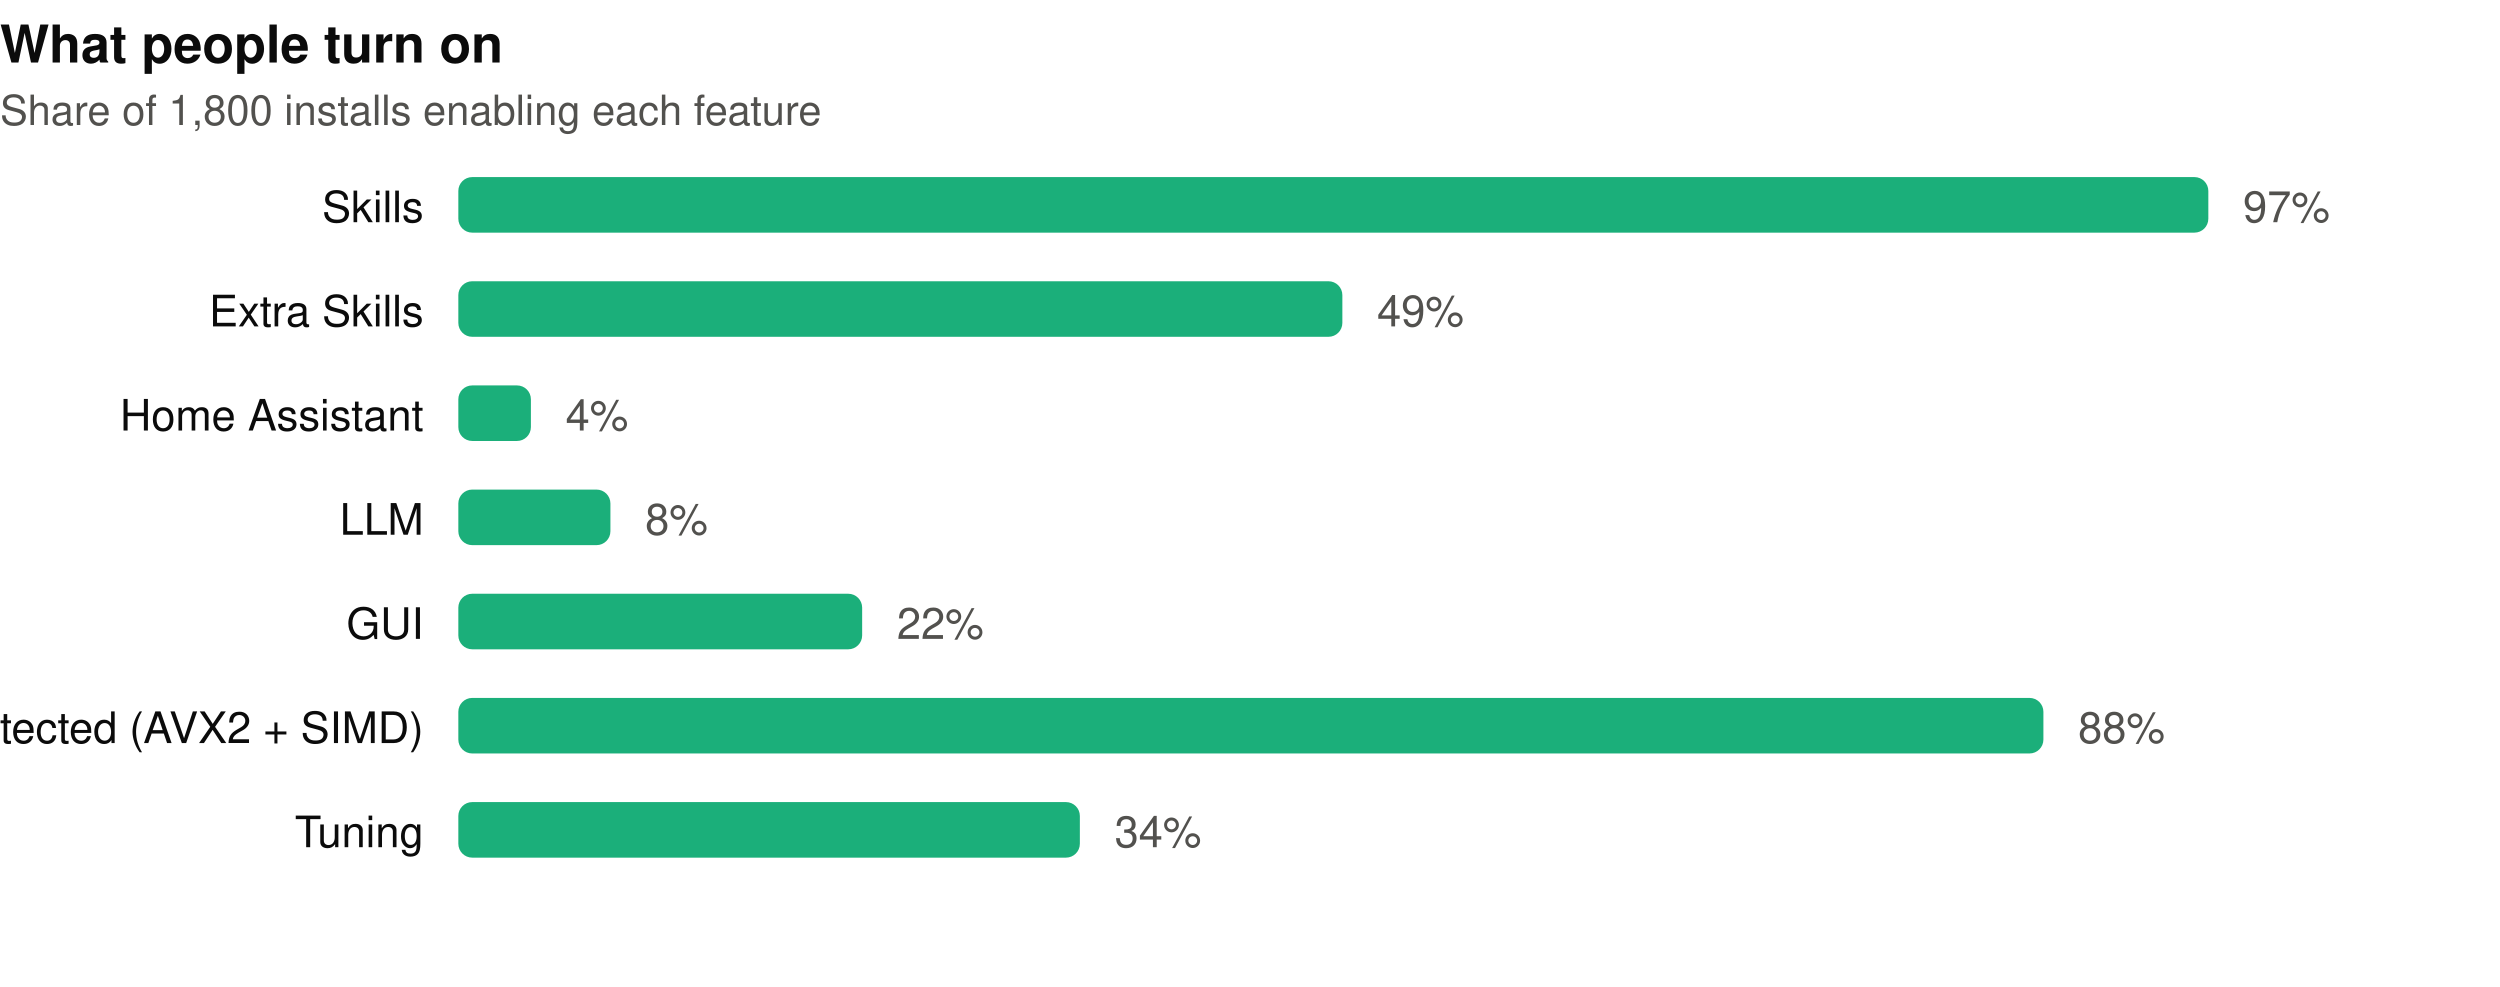
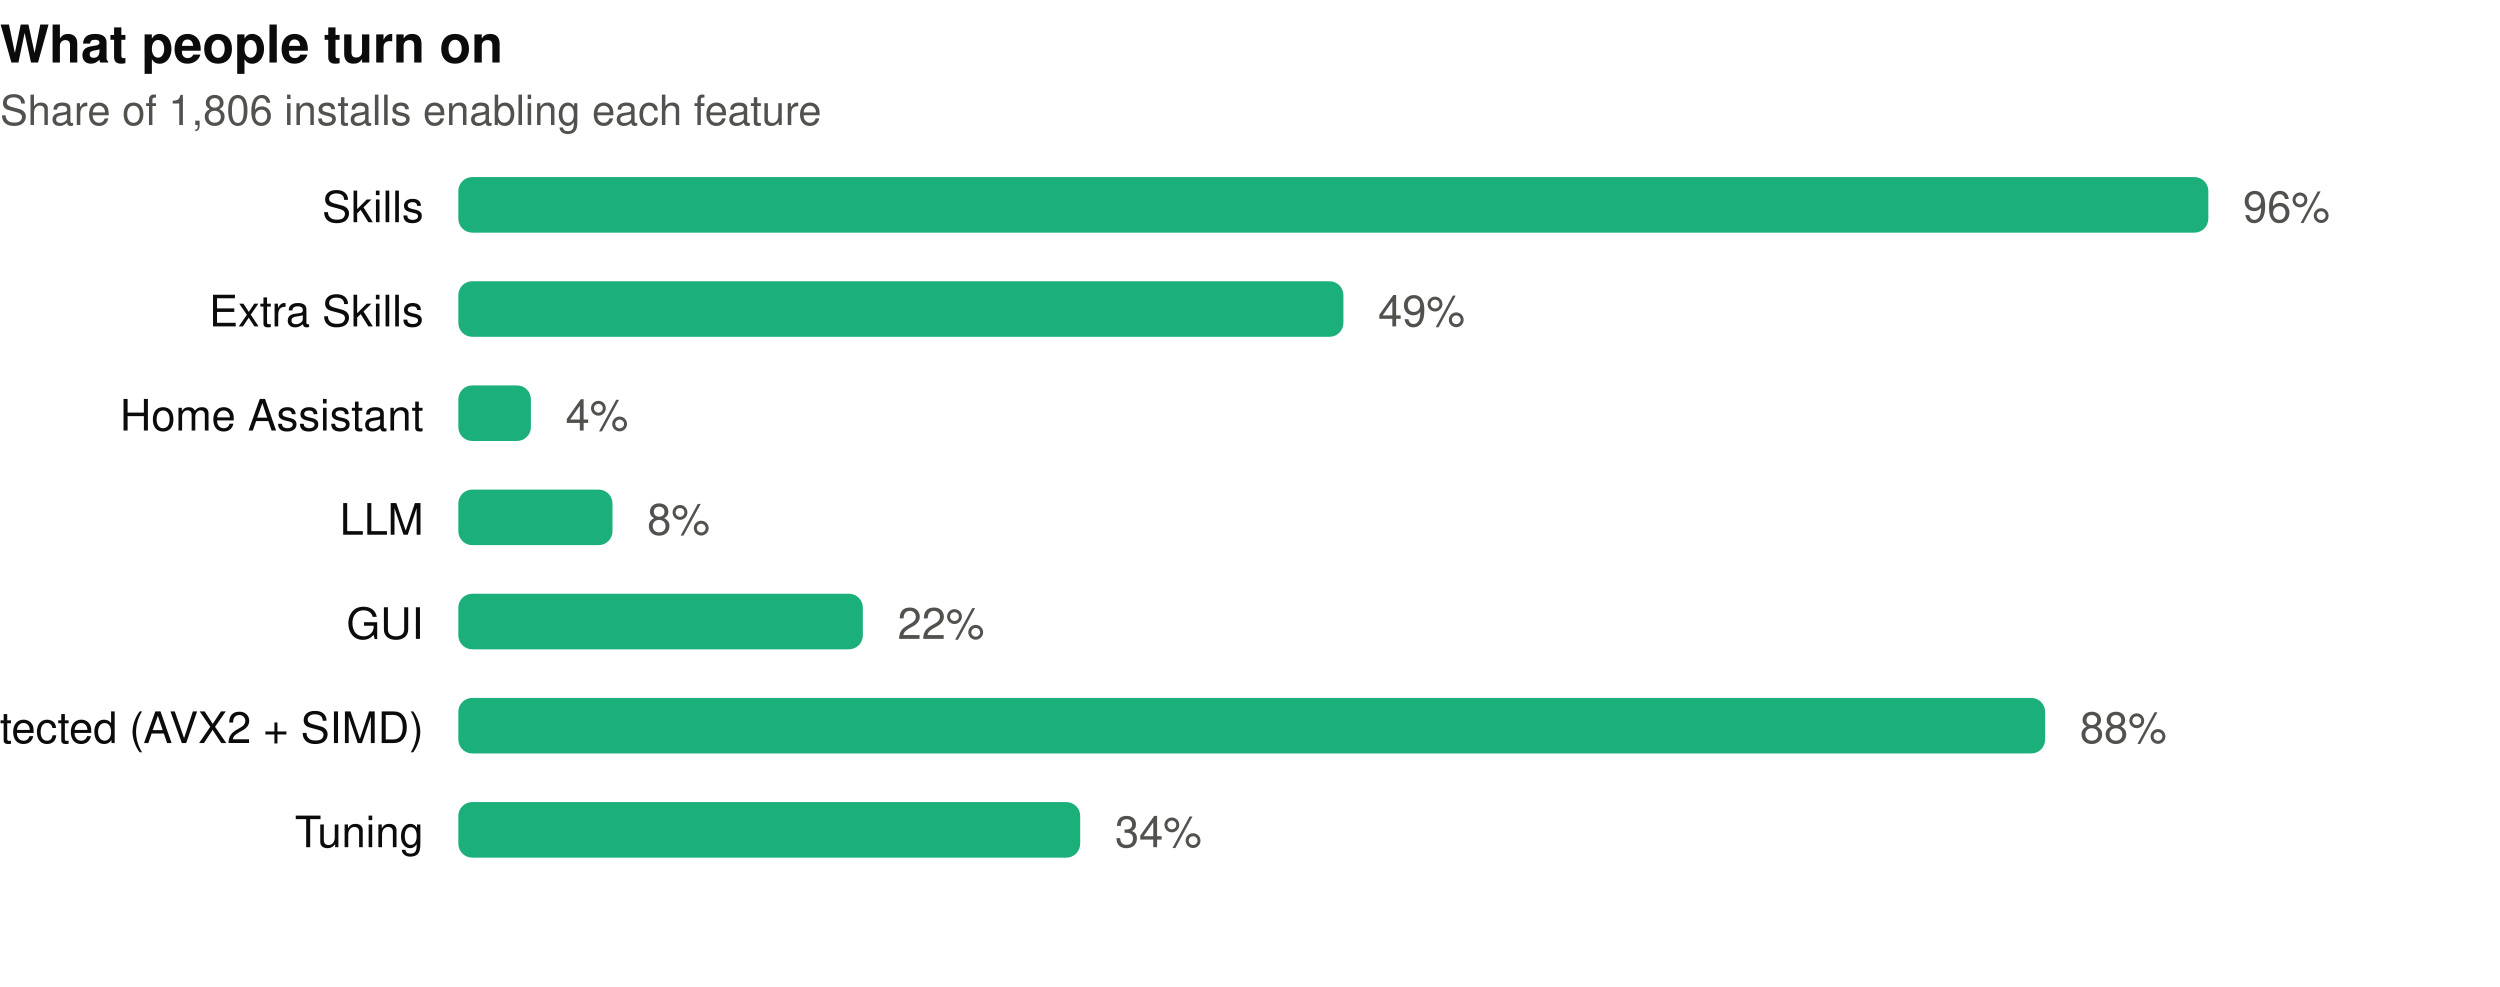
- <svg xmlns="http://www.w3.org/2000/svg" width="720" height="284" viewBox="0 0 720 284" role="img" aria-label="What people turn on. Share of 1,800 installs enabling each feature">
+ <svg xmlns="http://www.w3.org/2000/svg" width="720" height="284" viewBox="0 0 720 284" role="img" aria-label="What people turn on. Share of 1,806 installs enabling each feature">
  <text x="0" y="18" font-family="ui-sans-serif,-apple-system,BlinkMacSystemFont,'Segoe UI',Helvetica,Arial,sans-serif" font-size="15" font-weight="600" fill="#0b0b0b">What people turn on</text>
-   <text x="0" y="36" font-family="ui-sans-serif,-apple-system,BlinkMacSystemFont,'Segoe UI',Helvetica,Arial,sans-serif" font-size="12" fill="#52514e">Share of 1,800 installs enabling each feature</text>
+   <text x="0" y="36" font-family="ui-sans-serif,-apple-system,BlinkMacSystemFont,'Segoe UI',Helvetica,Arial,sans-serif" font-size="12" fill="#52514e">Share of 1,806 installs enabling each feature</text>
  <text x="122" y="64.0" text-anchor="end" font-family="ui-sans-serif,-apple-system,BlinkMacSystemFont,'Segoe UI',Helvetica,Arial,sans-serif" font-size="12.5" fill="#0b0b0b">Skills</text>
  <rect x="132" y="51.0" width="504.0" height="16" rx="4" fill="#1baf7a" />
-   <text x="646.0" y="64.0" font-family="ui-sans-serif,-apple-system,BlinkMacSystemFont,'Segoe UI',Helvetica,Arial,sans-serif" font-size="12.5" fill="#52514e">97%</text>
+   <text x="646.0" y="64.0" font-family="ui-sans-serif,-apple-system,BlinkMacSystemFont,'Segoe UI',Helvetica,Arial,sans-serif" font-size="12.5" fill="#52514e">96%</text>
  <text x="122" y="94.0" text-anchor="end" font-family="ui-sans-serif,-apple-system,BlinkMacSystemFont,'Segoe UI',Helvetica,Arial,sans-serif" font-size="12.5" fill="#0b0b0b">Extra Skills</text>
-   <rect x="132" y="81.0" width="254.6" height="16" rx="4" fill="#1baf7a" />
-   <text x="396.6" y="94.0" font-family="ui-sans-serif,-apple-system,BlinkMacSystemFont,'Segoe UI',Helvetica,Arial,sans-serif" font-size="12.5" fill="#52514e">49%</text>
+   <rect x="132" y="81.0" width="254.9" height="16" rx="4" fill="#1baf7a" />
+   <text x="396.9" y="94.0" font-family="ui-sans-serif,-apple-system,BlinkMacSystemFont,'Segoe UI',Helvetica,Arial,sans-serif" font-size="12.5" fill="#52514e">49%</text>
  <text x="122" y="124.0" text-anchor="end" font-family="ui-sans-serif,-apple-system,BlinkMacSystemFont,'Segoe UI',Helvetica,Arial,sans-serif" font-size="12.5" fill="#0b0b0b">Home Assistant</text>
  <rect x="132" y="111.0" width="20.9" height="16" rx="4" fill="#1baf7a" />
  <text x="162.9" y="124.0" font-family="ui-sans-serif,-apple-system,BlinkMacSystemFont,'Segoe UI',Helvetica,Arial,sans-serif" font-size="12.5" fill="#52514e">4%</text>
  <text x="122" y="154.0" text-anchor="end" font-family="ui-sans-serif,-apple-system,BlinkMacSystemFont,'Segoe UI',Helvetica,Arial,sans-serif" font-size="12.5" fill="#0b0b0b">LLM</text>
-   <rect x="132" y="141.0" width="43.8" height="16" rx="4" fill="#1baf7a" />
-   <text x="185.8" y="154.0" font-family="ui-sans-serif,-apple-system,BlinkMacSystemFont,'Segoe UI',Helvetica,Arial,sans-serif" font-size="12.5" fill="#52514e">8%</text>
+   <rect x="132" y="141.0" width="44.4" height="16" rx="4" fill="#1baf7a" />
+   <text x="186.4" y="154.0" font-family="ui-sans-serif,-apple-system,BlinkMacSystemFont,'Segoe UI',Helvetica,Arial,sans-serif" font-size="12.5" fill="#52514e">8%</text>
  <text x="122" y="184.0" text-anchor="end" font-family="ui-sans-serif,-apple-system,BlinkMacSystemFont,'Segoe UI',Helvetica,Arial,sans-serif" font-size="12.5" fill="#0b0b0b">GUI</text>
-   <rect x="132" y="171.0" width="116.3" height="16" rx="4" fill="#1baf7a" />
-   <text x="258.3" y="184.0" font-family="ui-sans-serif,-apple-system,BlinkMacSystemFont,'Segoe UI',Helvetica,Arial,sans-serif" font-size="12.5" fill="#52514e">22%</text>
+   <rect x="132" y="171.0" width="116.5" height="16" rx="4" fill="#1baf7a" />
+   <text x="258.5" y="184.0" font-family="ui-sans-serif,-apple-system,BlinkMacSystemFont,'Segoe UI',Helvetica,Arial,sans-serif" font-size="12.5" fill="#52514e">22%</text>
  <text x="122" y="214.0" text-anchor="end" font-family="ui-sans-serif,-apple-system,BlinkMacSystemFont,'Segoe UI',Helvetica,Arial,sans-serif" font-size="12.5" fill="#0b0b0b">CPU capability detected (AVX2 + SIMD)</text>
-   <rect x="132" y="201.0" width="456.5" height="16" rx="4" fill="#1baf7a" />
-   <text x="598.5" y="214.0" font-family="ui-sans-serif,-apple-system,BlinkMacSystemFont,'Segoe UI',Helvetica,Arial,sans-serif" font-size="12.5" fill="#52514e">88%</text>
+   <rect x="132" y="201.0" width="457.0" height="16" rx="4" fill="#1baf7a" />
+   <text x="599.0" y="214.0" font-family="ui-sans-serif,-apple-system,BlinkMacSystemFont,'Segoe UI',Helvetica,Arial,sans-serif" font-size="12.5" fill="#52514e">88%</text>
  <text x="122" y="244.0" text-anchor="end" font-family="ui-sans-serif,-apple-system,BlinkMacSystemFont,'Segoe UI',Helvetica,Arial,sans-serif" font-size="12.5" fill="#0b0b0b">Tuning</text>
-   <rect x="132" y="231.0" width="179.0" height="16" rx="4" fill="#1baf7a" />
-   <text x="321.0" y="244.0" font-family="ui-sans-serif,-apple-system,BlinkMacSystemFont,'Segoe UI',Helvetica,Arial,sans-serif" font-size="12.5" fill="#52514e">34%</text>
+   <rect x="132" y="231.0" width="179.1" height="16" rx="4" fill="#1baf7a" />
+   <text x="321.1" y="244.0" font-family="ui-sans-serif,-apple-system,BlinkMacSystemFont,'Segoe UI',Helvetica,Arial,sans-serif" font-size="12.5" fill="#52514e">34%</text>
</svg>
